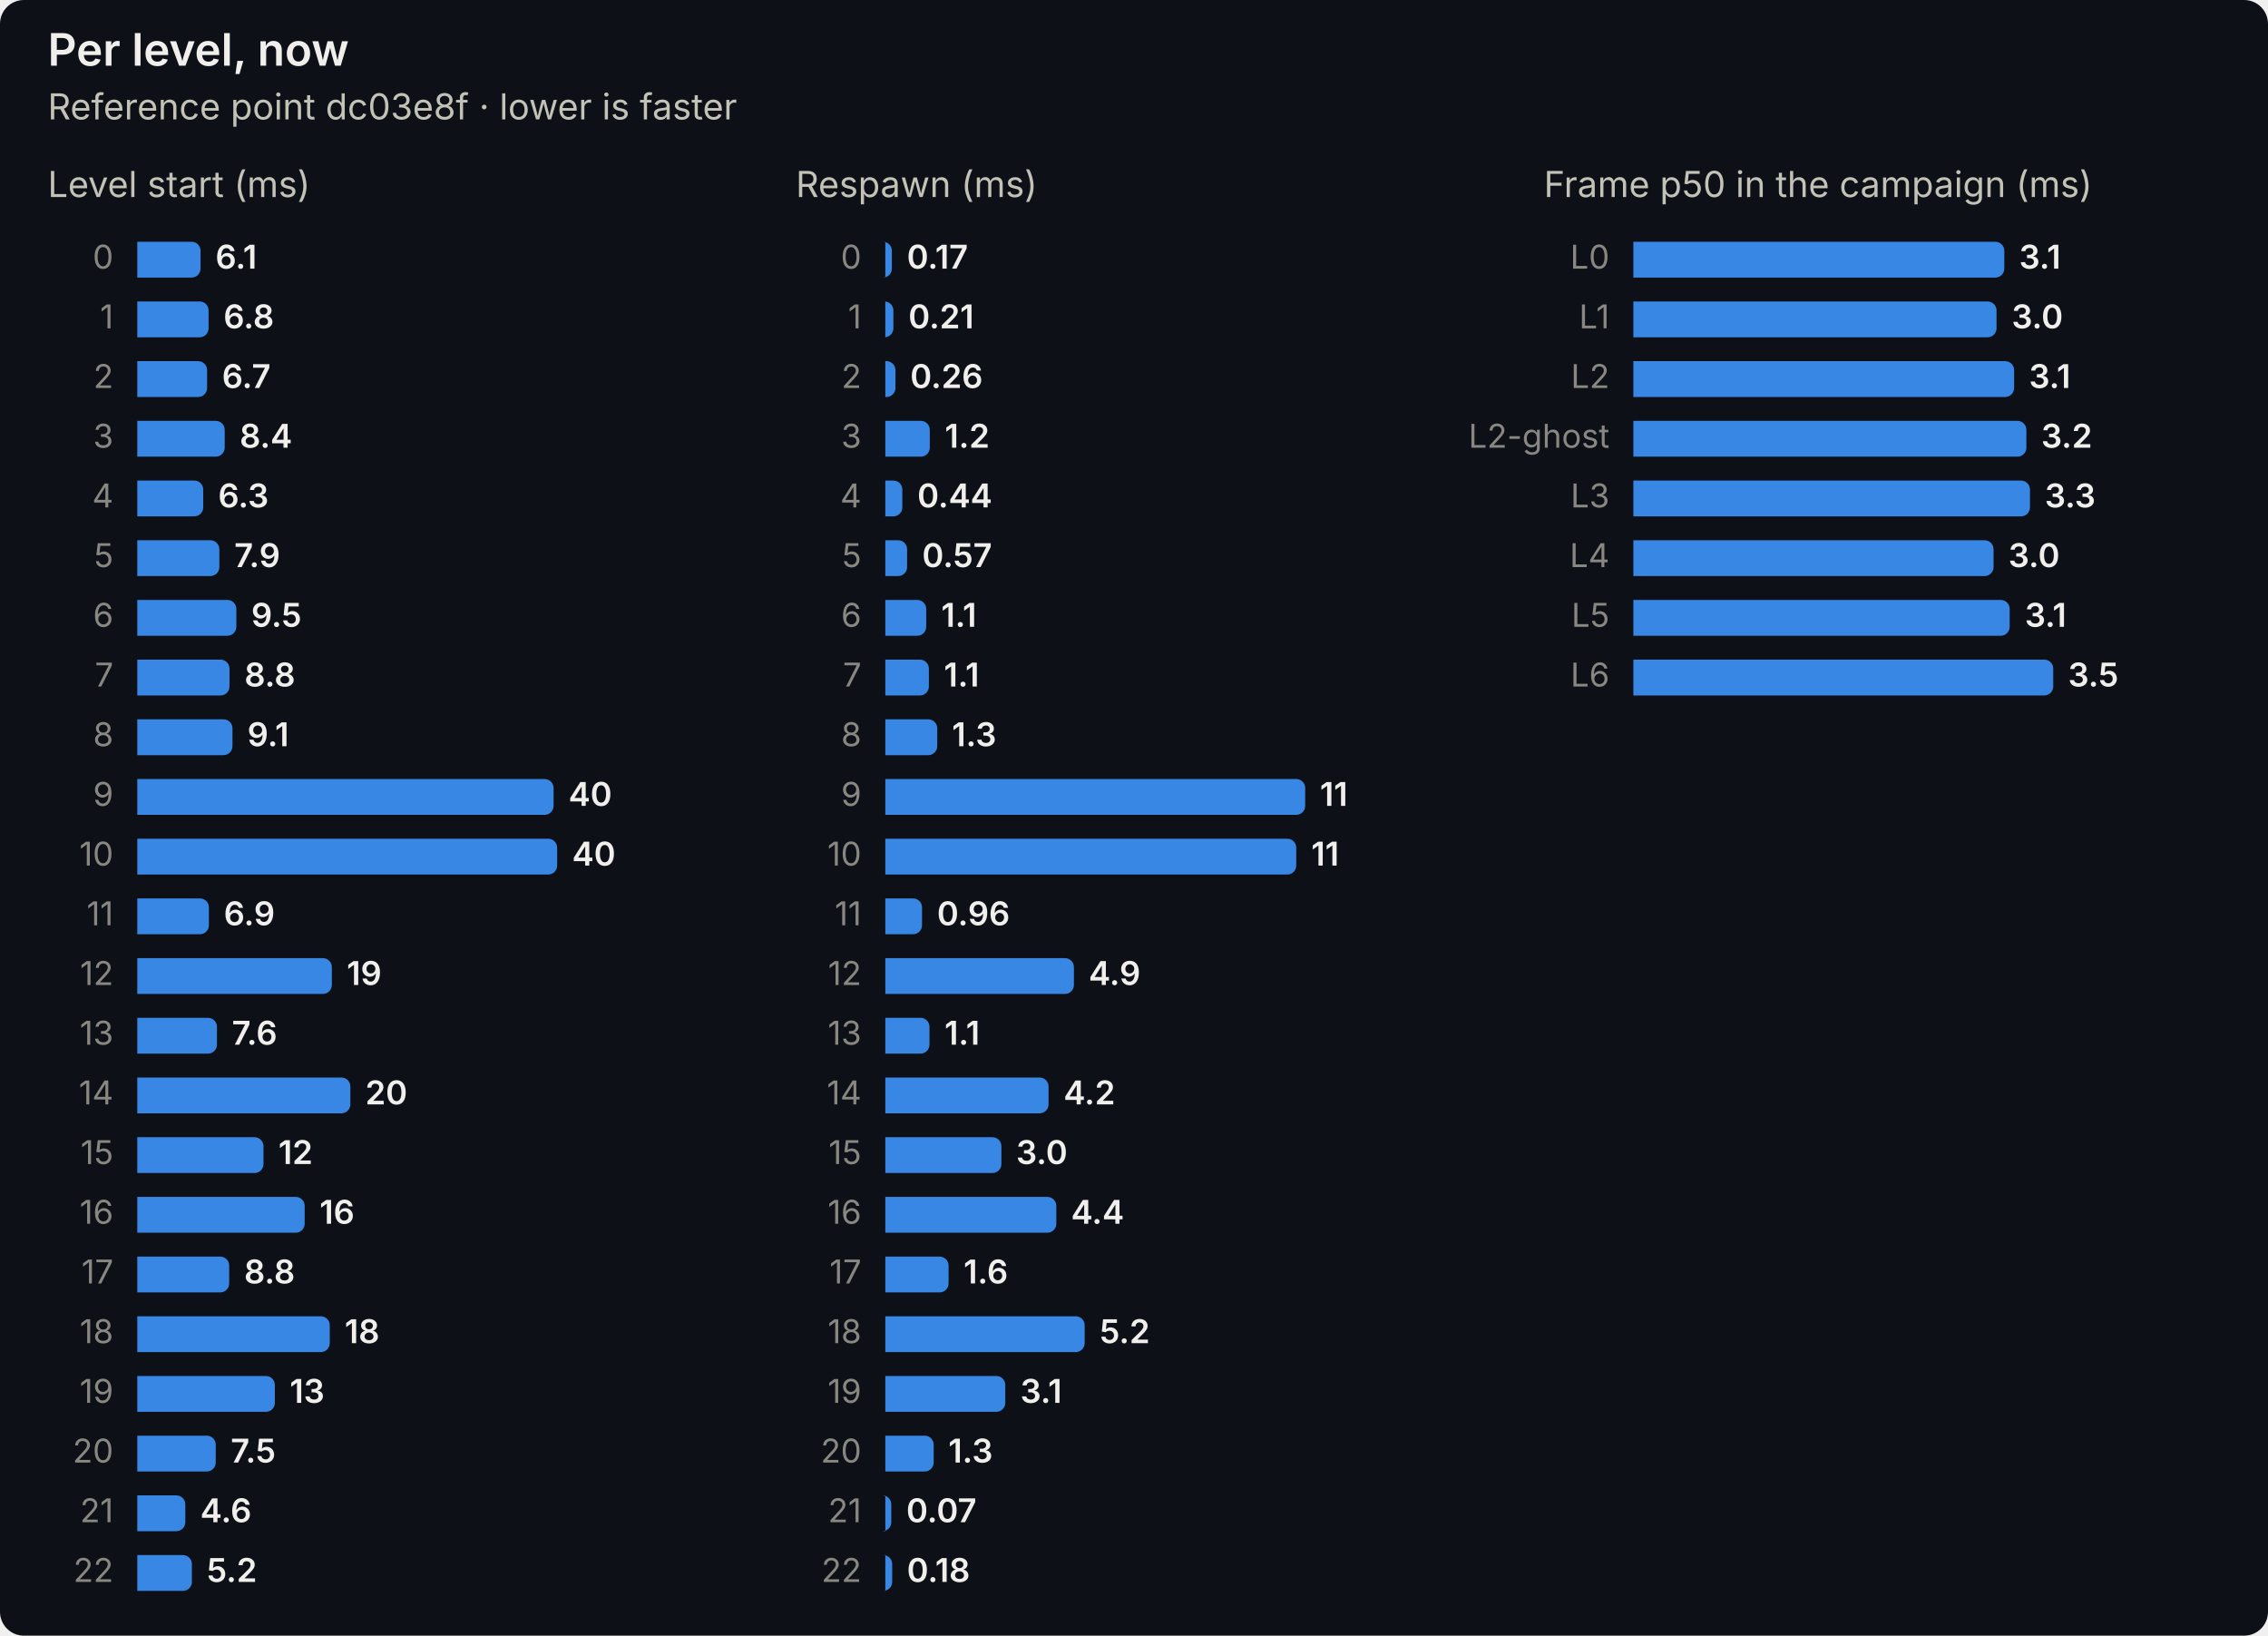
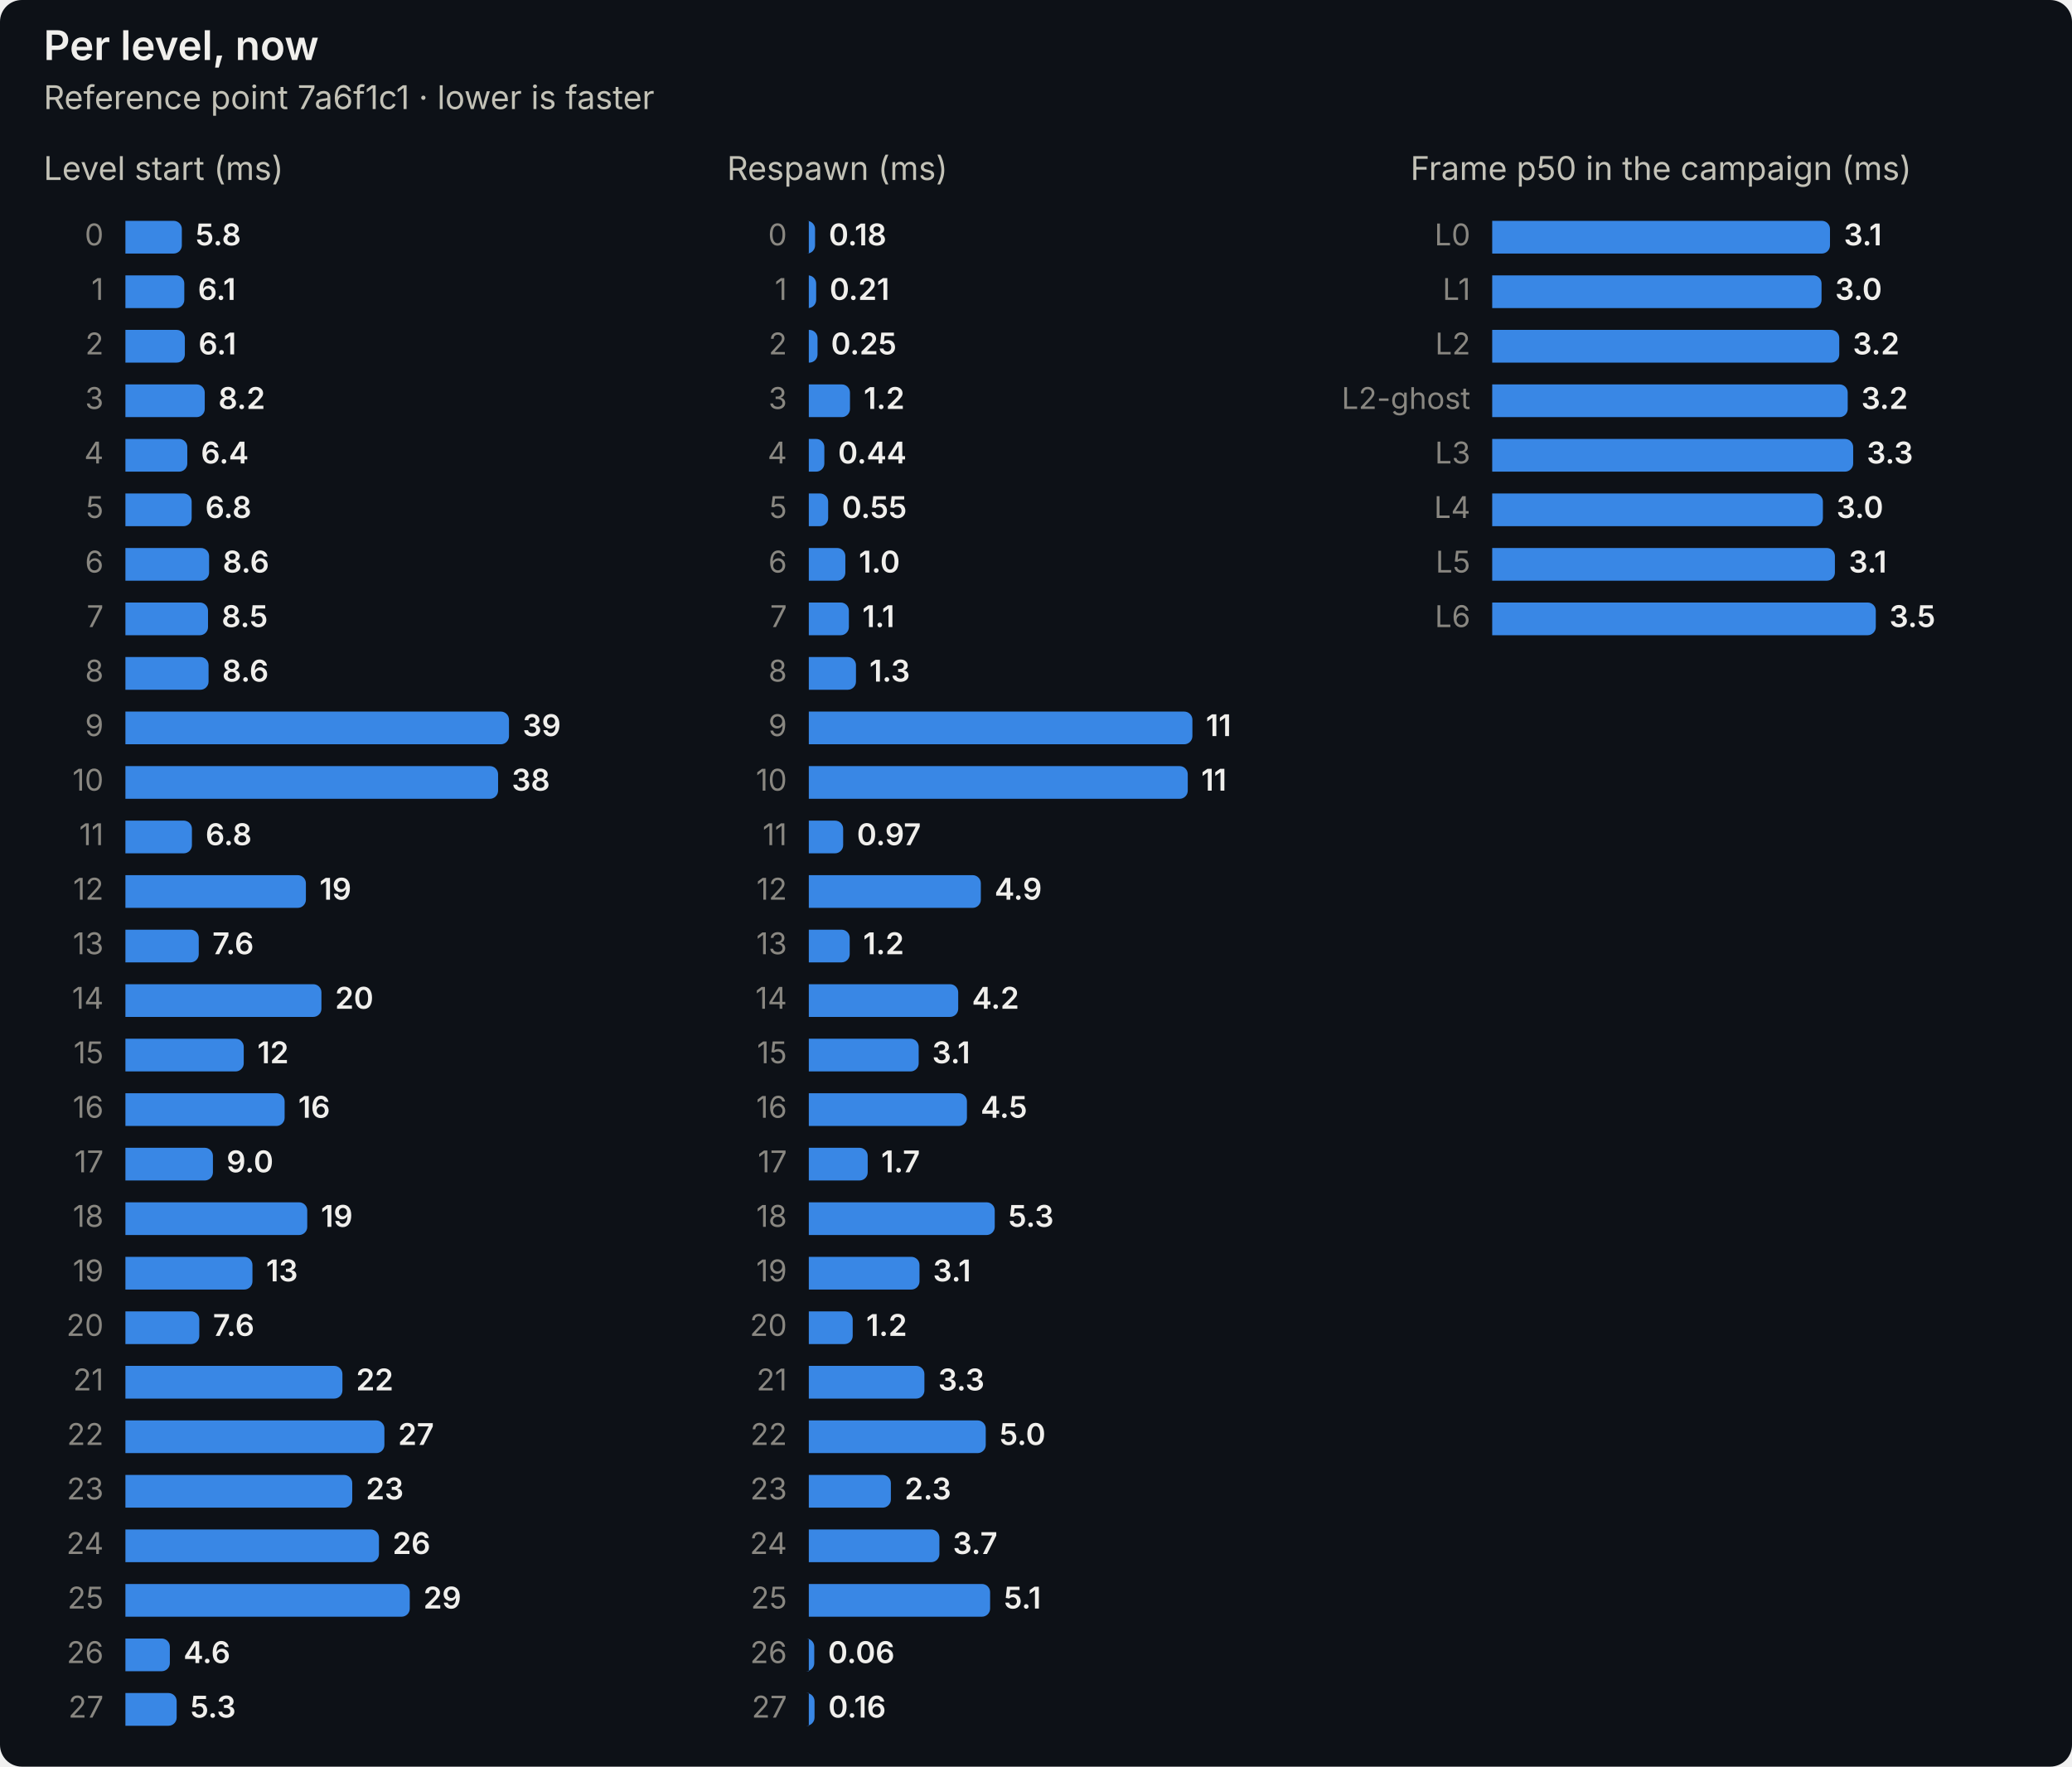
- <svg xmlns="http://www.w3.org/2000/svg" viewBox="0 0 760 548" width="760" height="548" role="img">
+ <svg xmlns="http://www.w3.org/2000/svg" viewBox="0 0 760 648" width="760" height="648" role="img">
  <style>text{font-family:system-ui,-apple-system,"Segoe UI",sans-serif}.t{font-size:15px;font-weight:600;fill:#f0efec} .s{font-size:12px;fill:#c3c2b7}.a{font-size:11px;fill:#898781} .v{font-size:11px;font-weight:600;fill:#f0efec}.g{stroke:#2c2c2a;stroke-width:1} .b{stroke:#383835;stroke-width:1}.band{fill:#ffffff;fill-opacity:0.05} .tick{stroke:#898781;stroke-width:1}.l1{stroke:#3987e5} .d1{fill:#3987e5} .l2{stroke:#d95926} .d2{fill:#d95926}.ring{stroke:#0d1117;stroke-width:2}</style>
  <rect width="100%" height="100%" rx="8" fill="#0d1117" />
  <text class="t" x="16" y="22">Per level, now</text>
-   <text class="s" x="16" y="40">Reference point dc03e8f · lower is faster</text>
+   <text class="s" x="16" y="40">Reference point 7a6f1c1 · lower is faster</text>
  <text class="s" x="16.0" y="66">Level start (ms)</text>
  <text class="a" x="38.0" y="90" text-anchor="end">0</text>
-   <path class="d1" d="M46.0,81h18.2a3,3 0 0 1 3,3v6a3,3 0 0 1 -3,3h-18.2z" />
-   <text class="v" x="72.2" y="90">6.1</text>
+   <path class="d1" d="M46.0,81h17.7a3,3 0 0 1 3,3v6a3,3 0 0 1 -3,3h-17.7z" />
+   <text class="v" x="71.7" y="90">5.8</text>
  <text class="a" x="38.0" y="110" text-anchor="end">1</text>
-   <path class="d1" d="M46.0,101h20.9a3,3 0 0 1 3,3v6a3,3 0 0 1 -3,3h-20.9z" />
-   <text class="v" x="74.9" y="110">6.8</text>
+   <path class="d1" d="M46.0,101h18.6a3,3 0 0 1 3,3v6a3,3 0 0 1 -3,3h-18.6z" />
+   <text class="v" x="72.6" y="110">6.1</text>
  <text class="a" x="38.0" y="130" text-anchor="end">2</text>
-   <path class="d1" d="M46.0,121h20.4a3,3 0 0 1 3,3v6a3,3 0 0 1 -3,3h-20.4z" />
-   <text class="v" x="74.4" y="130">6.7</text>
+   <path class="d1" d="M46.0,121h18.8a3,3 0 0 1 3,3v6a3,3 0 0 1 -3,3h-18.8z" />
+   <text class="v" x="72.8" y="130">6.1</text>
  <text class="a" x="38.0" y="150" text-anchor="end">3</text>
-   <path class="d1" d="M46.0,141h26.3a3,3 0 0 1 3,3v6a3,3 0 0 1 -3,3h-26.3z" />
-   <text class="v" x="80.3" y="150">8.4</text>
+   <path class="d1" d="M46.0,141h26.1a3,3 0 0 1 3,3v6a3,3 0 0 1 -3,3h-26.1z" />
+   <text class="v" x="80.1" y="150">8.2</text>
  <text class="a" x="38.0" y="170" text-anchor="end">4</text>
-   <path class="d1" d="M46.0,161h19.1a3,3 0 0 1 3,3v6a3,3 0 0 1 -3,3h-19.1z" />
-   <text class="v" x="73.1" y="170">6.3</text>
+   <path class="d1" d="M46.0,161h19.7a3,3 0 0 1 3,3v6a3,3 0 0 1 -3,3h-19.7z" />
+   <text class="v" x="73.7" y="170">6.4</text>
  <text class="a" x="38.0" y="190" text-anchor="end">5</text>
-   <path class="d1" d="M46.0,181h24.5a3,3 0 0 1 3,3v6a3,3 0 0 1 -3,3h-24.5z" />
-   <text class="v" x="78.5" y="190">7.9</text>
+   <path class="d1" d="M46.0,181h21.3a3,3 0 0 1 3,3v6a3,3 0 0 1 -3,3h-21.3z" />
+   <text class="v" x="75.3" y="190">6.8</text>
  <text class="a" x="38.0" y="210" text-anchor="end">6</text>
-   <path class="d1" d="M46.0,201h30.2a3,3 0 0 1 3,3v6a3,3 0 0 1 -3,3h-30.2z" />
-   <text class="v" x="84.2" y="210">9.5</text>
+   <path class="d1" d="M46.0,201h27.7a3,3 0 0 1 3,3v6a3,3 0 0 1 -3,3h-27.7z" />
+   <text class="v" x="81.7" y="210">8.6</text>
  <text class="a" x="38.0" y="230" text-anchor="end">7</text>
-   <path class="d1" d="M46.0,221h27.9a3,3 0 0 1 3,3v6a3,3 0 0 1 -3,3h-27.9z" />
-   <text class="v" x="81.9" y="230">8.8</text>
+   <path class="d1" d="M46.0,221h27.3a3,3 0 0 1 3,3v6a3,3 0 0 1 -3,3h-27.3z" />
+   <text class="v" x="81.3" y="230">8.5</text>
  <text class="a" x="38.0" y="250" text-anchor="end">8</text>
-   <path class="d1" d="M46.0,241h28.9a3,3 0 0 1 3,3v6a3,3 0 0 1 -3,3h-28.9z" />
-   <text class="v" x="82.9" y="250">9.1</text>
+   <path class="d1" d="M46.0,241h27.5a3,3 0 0 1 3,3v6a3,3 0 0 1 -3,3h-27.5z" />
+   <text class="v" x="81.5" y="250">8.6</text>
  <text class="a" x="38.0" y="270" text-anchor="end">9</text>
-   <path class="d1" d="M46.0,261h136.5a3,3 0 0 1 3,3v6a3,3 0 0 1 -3,3h-136.5z" />
-   <text class="v" x="190.5" y="270">40</text>
+   <path class="d1" d="M46.0,261h137.7a3,3 0 0 1 3,3v6a3,3 0 0 1 -3,3h-137.7z" />
+   <text class="v" x="191.7" y="270">39</text>
  <text class="a" x="38.0" y="290" text-anchor="end">10</text>
-   <path class="d1" d="M46.0,281h137.7a3,3 0 0 1 3,3v6a3,3 0 0 1 -3,3h-137.7z" />
-   <text class="v" x="191.7" y="290">40</text>
+   <path class="d1" d="M46.0,281h133.7a3,3 0 0 1 3,3v6a3,3 0 0 1 -3,3h-133.7z" />
+   <text class="v" x="187.7" y="290">38</text>
  <text class="a" x="38.0" y="310" text-anchor="end">11</text>
-   <path class="d1" d="M46.0,301h21.0a3,3 0 0 1 3,3v6a3,3 0 0 1 -3,3h-21.0z" />
-   <text class="v" x="75.0" y="310">6.9</text>
+   <path class="d1" d="M46.0,301h21.4a3,3 0 0 1 3,3v6a3,3 0 0 1 -3,3h-21.4z" />
+   <text class="v" x="75.4" y="310">6.8</text>
  <text class="a" x="38.0" y="330" text-anchor="end">12</text>
-   <path class="d1" d="M46.0,321h62.2a3,3 0 0 1 3,3v6a3,3 0 0 1 -3,3h-62.2z" />
-   <text class="v" x="116.2" y="330">19</text>
+   <path class="d1" d="M46.0,321h63.2a3,3 0 0 1 3,3v6a3,3 0 0 1 -3,3h-63.2z" />
+   <text class="v" x="117.2" y="330">19</text>
  <text class="a" x="38.0" y="350" text-anchor="end">13</text>
-   <path class="d1" d="M46.0,341h23.7a3,3 0 0 1 3,3v6a3,3 0 0 1 -3,3h-23.7z" />
-   <text class="v" x="77.7" y="350">7.6</text>
+   <path class="d1" d="M46.0,341h23.9a3,3 0 0 1 3,3v6a3,3 0 0 1 -3,3h-23.9z" />
+   <text class="v" x="77.9" y="350">7.6</text>
  <text class="a" x="38.0" y="370" text-anchor="end">14</text>
-   <path class="d1" d="M46.0,361h68.4a3,3 0 0 1 3,3v6a3,3 0 0 1 -3,3h-68.4z" />
-   <text class="v" x="122.4" y="370">20</text>
+   <path class="d1" d="M46.0,361h68.9a3,3 0 0 1 3,3v6a3,3 0 0 1 -3,3h-68.9z" />
+   <text class="v" x="122.9" y="370">20</text>
  <text class="a" x="38.0" y="390" text-anchor="end">15</text>
-   <path class="d1" d="M46.0,381h39.3a3,3 0 0 1 3,3v6a3,3 0 0 1 -3,3h-39.3z" />
-   <text class="v" x="93.3" y="390">12</text>
+   <path class="d1" d="M46.0,381h40.4a3,3 0 0 1 3,3v6a3,3 0 0 1 -3,3h-40.4z" />
+   <text class="v" x="94.4" y="390">12</text>
  <text class="a" x="38.0" y="410" text-anchor="end">16</text>
-   <path class="d1" d="M46.0,401h53.1a3,3 0 0 1 3,3v6a3,3 0 0 1 -3,3h-53.1z" />
-   <text class="v" x="107.1" y="410">16</text>
+   <path class="d1" d="M46.0,401h55.4a3,3 0 0 1 3,3v6a3,3 0 0 1 -3,3h-55.4z" />
+   <text class="v" x="109.4" y="410">16</text>
  <text class="a" x="38.0" y="430" text-anchor="end">17</text>
-   <path class="d1" d="M46.0,421h27.8a3,3 0 0 1 3,3v6a3,3 0 0 1 -3,3h-27.8z" />
-   <text class="v" x="81.8" y="430">8.8</text>
+   <path class="d1" d="M46.0,421h29.1a3,3 0 0 1 3,3v6a3,3 0 0 1 -3,3h-29.1z" />
+   <text class="v" x="83.1" y="430">9.0</text>
  <text class="a" x="38.0" y="450" text-anchor="end">18</text>
-   <path class="d1" d="M46.0,441h61.5a3,3 0 0 1 3,3v6a3,3 0 0 1 -3,3h-61.5z" />
-   <text class="v" x="115.5" y="450">18</text>
+   <path class="d1" d="M46.0,441h63.7a3,3 0 0 1 3,3v6a3,3 0 0 1 -3,3h-63.7z" />
+   <text class="v" x="117.7" y="450">19</text>
  <text class="a" x="38.0" y="470" text-anchor="end">19</text>
-   <path class="d1" d="M46.0,461h43.1a3,3 0 0 1 3,3v6a3,3 0 0 1 -3,3h-43.1z" />
-   <text class="v" x="97.1" y="470">13</text>
+   <path class="d1" d="M46.0,461h43.6a3,3 0 0 1 3,3v6a3,3 0 0 1 -3,3h-43.6z" />
+   <text class="v" x="97.6" y="470">13</text>
  <text class="a" x="38.0" y="490" text-anchor="end">20</text>
-   <path class="d1" d="M46.0,481h23.3a3,3 0 0 1 3,3v6a3,3 0 0 1 -3,3h-23.3z" />
-   <text class="v" x="77.3" y="490">7.5</text>
+   <path class="d1" d="M46.0,481h24.1a3,3 0 0 1 3,3v6a3,3 0 0 1 -3,3h-24.1z" />
+   <text class="v" x="78.1" y="490">7.6</text>
  <text class="a" x="38.0" y="510" text-anchor="end">21</text>
-   <path class="d1" d="M46.0,501h13.1a3,3 0 0 1 3,3v6a3,3 0 0 1 -3,3h-13.1z" />
-   <text class="v" x="67.1" y="510">4.6</text>
+   <path class="d1" d="M46.0,501h76.6a3,3 0 0 1 3,3v6a3,3 0 0 1 -3,3h-76.6z" />
+   <text class="v" x="130.6" y="510">22</text>
  <text class="a" x="38.0" y="530" text-anchor="end">22</text>
-   <path class="d1" d="M46.0,521h15.3a3,3 0 0 1 3,3v6a3,3 0 0 1 -3,3h-15.3z" />
-   <text class="v" x="69.3" y="530">5.2</text>
+   <path class="d1" d="M46.0,521h92.0a3,3 0 0 1 3,3v6a3,3 0 0 1 -3,3h-92.0z" />
+   <text class="v" x="146.0" y="530">27</text>
+   <text class="a" x="38.0" y="550" text-anchor="end">23</text>
+   <path class="d1" d="M46.0,541h80.2a3,3 0 0 1 3,3v6a3,3 0 0 1 -3,3h-80.2z" />
+   <text class="v" x="134.2" y="550">23</text>
+   <text class="a" x="38.0" y="570" text-anchor="end">24</text>
+   <path class="d1" d="M46.0,561h90.0a3,3 0 0 1 3,3v6a3,3 0 0 1 -3,3h-90.0z" />
+   <text class="v" x="144.0" y="570">26</text>
+   <text class="a" x="38.0" y="590" text-anchor="end">25</text>
+   <path class="d1" d="M46.0,581h101.3a3,3 0 0 1 3,3v6a3,3 0 0 1 -3,3h-101.3z" />
+   <text class="v" x="155.3" y="590">29</text>
+   <text class="a" x="38.0" y="610" text-anchor="end">26</text>
+   <path class="d1" d="M46.0,601h13.3a3,3 0 0 1 3,3v6a3,3 0 0 1 -3,3h-13.3z" />
+   <text class="v" x="67.3" y="610">4.6</text>
+   <text class="a" x="38.0" y="630" text-anchor="end">27</text>
+   <path class="d1" d="M46.0,621h15.8a3,3 0 0 1 3,3v6a3,3 0 0 1 -3,3h-15.8z" />
+   <text class="v" x="69.8" y="630">5.3</text>
  <text class="s" x="266.667" y="66">Respawn (ms)</text>
  <text class="a" x="288.667" y="90" text-anchor="end">0</text>
-   <path class="d1" d="M296.667,81h-0.8a3,3 0 0 1 3,3v6a3,3 0 0 1 -3,3h0.8z" />
-   <text class="v" x="303.9" y="90">0.17</text>
+   <path class="d1" d="M296.667,81h-0.7a3,3 0 0 1 3,3v6a3,3 0 0 1 -3,3h0.7z" />
+   <text class="v" x="304.0" y="90">0.18</text>
  <text class="a" x="288.667" y="110" text-anchor="end">1</text>
  <path class="d1" d="M296.667,101h-0.3a3,3 0 0 1 3,3v6a3,3 0 0 1 -3,3h0.3z" />
-   <text class="v" x="304.4" y="110">0.21</text>
+   <text class="v" x="304.3" y="110">0.21</text>
  <text class="a" x="288.667" y="130" text-anchor="end">2</text>
-   <path class="d1" d="M296.667,121h0.4a3,3 0 0 1 3,3v6a3,3 0 0 1 -3,3h-0.4z" />
-   <text class="v" x="305.0" y="130">0.26</text>
+   <path class="d1" d="M296.667,121h0.2a3,3 0 0 1 3,3v6a3,3 0 0 1 -3,3h-0.2z" />
+   <text class="v" x="304.8" y="130">0.25</text>
  <text class="a" x="288.667" y="150" text-anchor="end">3</text>
-   <path class="d1" d="M296.667,141h11.9a3,3 0 0 1 3,3v6a3,3 0 0 1 -3,3h-11.9z" />
-   <text class="v" x="316.6" y="150">1.2</text>
+   <path class="d1" d="M296.667,141h12.1a3,3 0 0 1 3,3v6a3,3 0 0 1 -3,3h-12.1z" />
+   <text class="v" x="316.8" y="150">1.2</text>
  <text class="a" x="288.667" y="170" text-anchor="end">4</text>
  <path class="d1" d="M296.667,161h2.7a3,3 0 0 1 3,3v6a3,3 0 0 1 -3,3h-2.7z" />
  <text class="v" x="307.4" y="170">0.44</text>
  <text class="a" x="288.667" y="190" text-anchor="end">5</text>
-   <path class="d1" d="M296.667,181h4.3a3,3 0 0 1 3,3v6a3,3 0 0 1 -3,3h-4.3z" />
-   <text class="v" x="309.0" y="190">0.57</text>
+   <path class="d1" d="M296.667,181h4.1a3,3 0 0 1 3,3v6a3,3 0 0 1 -3,3h-4.1z" />
+   <text class="v" x="308.8" y="190">0.55</text>
  <text class="a" x="288.667" y="210" text-anchor="end">6</text>
-   <path class="d1" d="M296.667,201h10.7a3,3 0 0 1 3,3v6a3,3 0 0 1 -3,3h-10.7z" />
-   <text class="v" x="315.4" y="210">1.1</text>
+   <path class="d1" d="M296.667,201h10.4a3,3 0 0 1 3,3v6a3,3 0 0 1 -3,3h-10.4z" />
+   <text class="v" x="315.0" y="210">1.0</text>
  <text class="a" x="288.667" y="230" text-anchor="end">7</text>
-   <path class="d1" d="M296.667,221h11.6a3,3 0 0 1 3,3v6a3,3 0 0 1 -3,3h-11.6z" />
+   <path class="d1" d="M296.667,221h11.7a3,3 0 0 1 3,3v6a3,3 0 0 1 -3,3h-11.7z" />
  <text class="v" x="316.3" y="230">1.1</text>
  <text class="a" x="288.667" y="250" text-anchor="end">8</text>
-   <path class="d1" d="M296.667,241h14.4a3,3 0 0 1 3,3v6a3,3 0 0 1 -3,3h-14.4z" />
-   <text class="v" x="319.0" y="250">1.3</text>
+   <path class="d1" d="M296.667,241h14.3a3,3 0 0 1 3,3v6a3,3 0 0 1 -3,3h-14.3z" />
+   <text class="v" x="318.9" y="250">1.3</text>
  <text class="a" x="288.667" y="270" text-anchor="end">9</text>
  <path class="d1" d="M296.667,261h137.7a3,3 0 0 1 3,3v6a3,3 0 0 1 -3,3h-137.7z" />
  <text class="v" x="442.3" y="270">11</text>
  <text class="a" x="288.667" y="290" text-anchor="end">10</text>
-   <path class="d1" d="M296.667,281h134.7a3,3 0 0 1 3,3v6a3,3 0 0 1 -3,3h-134.7z" />
-   <text class="v" x="439.4" y="290">11</text>
+   <path class="d1" d="M296.667,281h136.0a3,3 0 0 1 3,3v6a3,3 0 0 1 -3,3h-136.0z" />
+   <text class="v" x="440.6" y="290">11</text>
  <text class="a" x="288.667" y="310" text-anchor="end">11</text>
-   <path class="d1" d="M296.667,301h9.3a3,3 0 0 1 3,3v6a3,3 0 0 1 -3,3h-9.3z" />
-   <text class="v" x="314.0" y="310">0.96</text>
+   <path class="d1" d="M296.667,301h9.6a3,3 0 0 1 3,3v6a3,3 0 0 1 -3,3h-9.6z" />
+   <text class="v" x="314.3" y="310">0.97</text>
  <text class="a" x="288.667" y="330" text-anchor="end">12</text>
-   <path class="d1" d="M296.667,321h60.2a3,3 0 0 1 3,3v6a3,3 0 0 1 -3,3h-60.2z" />
+   <path class="d1" d="M296.667,321h60.1a3,3 0 0 1 3,3v6a3,3 0 0 1 -3,3h-60.1z" />
  <text class="v" x="364.8" y="330">4.9</text>
  <text class="a" x="288.667" y="350" text-anchor="end">13</text>
-   <path class="d1" d="M296.667,341h11.8a3,3 0 0 1 3,3v6a3,3 0 0 1 -3,3h-11.8z" />
-   <text class="v" x="316.5" y="350">1.1</text>
+   <path class="d1" d="M296.667,341h12.0a3,3 0 0 1 3,3v6a3,3 0 0 1 -3,3h-12.0z" />
+   <text class="v" x="316.6" y="350">1.2</text>
  <text class="a" x="288.667" y="370" text-anchor="end">14</text>
-   <path class="d1" d="M296.667,361h51.7a3,3 0 0 1 3,3v6a3,3 0 0 1 -3,3h-51.7z" />
-   <text class="v" x="356.4" y="370">4.2</text>
+   <path class="d1" d="M296.667,361h51.8a3,3 0 0 1 3,3v6a3,3 0 0 1 -3,3h-51.8z" />
+   <text class="v" x="356.5" y="370">4.2</text>
  <text class="a" x="288.667" y="390" text-anchor="end">15</text>
-   <path class="d1" d="M296.667,381h35.9a3,3 0 0 1 3,3v6a3,3 0 0 1 -3,3h-35.9z" />
-   <text class="v" x="340.5" y="390">3.0</text>
+   <path class="d1" d="M296.667,381h37.3a3,3 0 0 1 3,3v6a3,3 0 0 1 -3,3h-37.3z" />
+   <text class="v" x="341.9" y="390">3.1</text>
  <text class="a" x="288.667" y="410" text-anchor="end">16</text>
-   <path class="d1" d="M296.667,401h54.3a3,3 0 0 1 3,3v6a3,3 0 0 1 -3,3h-54.3z" />
-   <text class="v" x="358.9" y="410">4.4</text>
+   <path class="d1" d="M296.667,401h55.0a3,3 0 0 1 3,3v6a3,3 0 0 1 -3,3h-55.0z" />
+   <text class="v" x="359.7" y="410">4.5</text>
  <text class="a" x="288.667" y="430" text-anchor="end">17</text>
-   <path class="d1" d="M296.667,421h18.2a3,3 0 0 1 3,3v6a3,3 0 0 1 -3,3h-18.2z" />
-   <text class="v" x="322.9" y="430">1.6</text>
+   <path class="d1" d="M296.667,421h18.6a3,3 0 0 1 3,3v6a3,3 0 0 1 -3,3h-18.6z" />
+   <text class="v" x="323.2" y="430">1.7</text>
  <text class="a" x="288.667" y="450" text-anchor="end">18</text>
-   <path class="d1" d="M296.667,441h63.8a3,3 0 0 1 3,3v6a3,3 0 0 1 -3,3h-63.8z" />
-   <text class="v" x="368.5" y="450">5.2</text>
+   <path class="d1" d="M296.667,441h65.2a3,3 0 0 1 3,3v6a3,3 0 0 1 -3,3h-65.2z" />
+   <text class="v" x="369.8" y="450">5.3</text>
  <text class="a" x="288.667" y="470" text-anchor="end">19</text>
-   <path class="d1" d="M296.667,461h37.2a3,3 0 0 1 3,3v6a3,3 0 0 1 -3,3h-37.2z" />
-   <text class="v" x="341.9" y="470">3.1</text>
+   <path class="d1" d="M296.667,461h37.6a3,3 0 0 1 3,3v6a3,3 0 0 1 -3,3h-37.6z" />
+   <text class="v" x="342.2" y="470">3.1</text>
  <text class="a" x="288.667" y="490" text-anchor="end">20</text>
-   <path class="d1" d="M296.667,481h13.2a3,3 0 0 1 3,3v6a3,3 0 0 1 -3,3h-13.2z" />
-   <text class="v" x="317.8" y="490">1.3</text>
+   <path class="d1" d="M296.667,481h13.1a3,3 0 0 1 3,3v6a3,3 0 0 1 -3,3h-13.1z" />
+   <text class="v" x="317.7" y="490">1.2</text>
  <text class="a" x="288.667" y="510" text-anchor="end">21</text>
-   <path class="d1" d="M296.667,501h-1.0a3,3 0 0 1 3,3v6a3,3 0 0 1 -3,3h1.0z" />
-   <text class="v" x="303.7" y="510">0.07</text>
+   <path class="d1" d="M296.667,501h39.4a3,3 0 0 1 3,3v6a3,3 0 0 1 -3,3h-39.4z" />
+   <text class="v" x="344.1" y="510">3.3</text>
  <text class="a" x="288.667" y="530" text-anchor="end">22</text>
-   <path class="d1" d="M296.667,521h-0.7a3,3 0 0 1 3,3v6a3,3 0 0 1 -3,3h0.7z" />
-   <text class="v" x="303.9" y="530">0.18</text>
+   <path class="d1" d="M296.667,521h61.9a3,3 0 0 1 3,3v6a3,3 0 0 1 -3,3h-61.9z" />
+   <text class="v" x="366.6" y="530">5.0</text>
+   <text class="a" x="288.667" y="550" text-anchor="end">23</text>
+   <path class="d1" d="M296.667,541h27.1a3,3 0 0 1 3,3v6a3,3 0 0 1 -3,3h-27.1z" />
+   <text class="v" x="331.8" y="550">2.3</text>
+   <text class="a" x="288.667" y="570" text-anchor="end">24</text>
+   <path class="d1" d="M296.667,561h44.9a3,3 0 0 1 3,3v6a3,3 0 0 1 -3,3h-44.9z" />
+   <text class="v" x="349.5" y="570">3.7</text>
+   <text class="a" x="288.667" y="590" text-anchor="end">25</text>
+   <path class="d1" d="M296.667,581h63.5a3,3 0 0 1 3,3v6a3,3 0 0 1 -3,3h-63.5z" />
+   <text class="v" x="368.2" y="590">5.1</text>
+   <text class="a" x="288.667" y="610" text-anchor="end">26</text>
+   <path class="d1" d="M296.667,601h-1.0a3,3 0 0 1 3,3v6a3,3 0 0 1 -3,3h1.0z" />
+   <text class="v" x="303.7" y="610">0.06</text>
+   <text class="a" x="288.667" y="630" text-anchor="end">27</text>
+   <path class="d1" d="M296.667,621h-0.9a3,3 0 0 1 3,3v6a3,3 0 0 1 -3,3h0.9z" />
+   <text class="v" x="303.8" y="630">0.16</text>
  <text class="s" x="517.333" y="66">Frame p50 in the campaign (ms)</text>
  <text class="a" x="539.333" y="90" text-anchor="end">L0</text>
-   <path class="d1" d="M547.333,81h121.3a3,3 0 0 1 3,3v6a3,3 0 0 1 -3,3h-121.3z" />
-   <text class="v" x="676.6" y="90">3.1</text>
+   <path class="d1" d="M547.333,81h120.9a3,3 0 0 1 3,3v6a3,3 0 0 1 -3,3h-120.9z" />
+   <text class="v" x="676.3" y="90">3.1</text>
  <text class="a" x="539.333" y="110" text-anchor="end">L1</text>
-   <path class="d1" d="M547.333,101h118.7a3,3 0 0 1 3,3v6a3,3 0 0 1 -3,3h-118.7z" />
-   <text class="v" x="674.1" y="110">3.0</text>
+   <path class="d1" d="M547.333,101h117.8a3,3 0 0 1 3,3v6a3,3 0 0 1 -3,3h-117.8z" />
+   <text class="v" x="673.1" y="110">3.0</text>
  <text class="a" x="539.333" y="130" text-anchor="end">L2</text>
-   <path class="d1" d="M547.333,121h124.6a3,3 0 0 1 3,3v6a3,3 0 0 1 -3,3h-124.6z" />
-   <text class="v" x="679.9" y="130">3.1</text>
+   <path class="d1" d="M547.333,121h124.3a3,3 0 0 1 3,3v6a3,3 0 0 1 -3,3h-124.3z" />
+   <text class="v" x="679.6" y="130">3.2</text>
  <text class="a" x="539.333" y="150" text-anchor="end">L2-ghost</text>
-   <path class="d1" d="M547.333,141h128.7a3,3 0 0 1 3,3v6a3,3 0 0 1 -3,3h-128.7z" />
-   <text class="v" x="684.0" y="150">3.2</text>
+   <path class="d1" d="M547.333,141h127.4a3,3 0 0 1 3,3v6a3,3 0 0 1 -3,3h-127.4z" />
+   <text class="v" x="682.7" y="150">3.2</text>
  <text class="a" x="539.333" y="170" text-anchor="end">L3</text>
-   <path class="d1" d="M547.333,161h129.9a3,3 0 0 1 3,3v6a3,3 0 0 1 -3,3h-129.9z" />
-   <text class="v" x="685.2" y="170">3.3</text>
+   <path class="d1" d="M547.333,161h129.4a3,3 0 0 1 3,3v6a3,3 0 0 1 -3,3h-129.4z" />
+   <text class="v" x="684.7" y="170">3.3</text>
  <text class="a" x="539.333" y="190" text-anchor="end">L4</text>
-   <path class="d1" d="M547.333,181h117.7a3,3 0 0 1 3,3v6a3,3 0 0 1 -3,3h-117.7z" />
-   <text class="v" x="673.0" y="190">3.0</text>
+   <path class="d1" d="M547.333,181h118.3a3,3 0 0 1 3,3v6a3,3 0 0 1 -3,3h-118.3z" />
+   <text class="v" x="673.6" y="190">3.0</text>
  <text class="a" x="539.333" y="210" text-anchor="end">L5</text>
-   <path class="d1" d="M547.333,201h123.1a3,3 0 0 1 3,3v6a3,3 0 0 1 -3,3h-123.1z" />
-   <text class="v" x="678.5" y="210">3.1</text>
+   <path class="d1" d="M547.333,201h122.7a3,3 0 0 1 3,3v6a3,3 0 0 1 -3,3h-122.7z" />
+   <text class="v" x="678.1" y="210">3.1</text>
  <text class="a" x="539.333" y="230" text-anchor="end">L6</text>
  <path class="d1" d="M547.333,221h137.7a3,3 0 0 1 3,3v6a3,3 0 0 1 -3,3h-137.7z" />
  <text class="v" x="693.0" y="230">3.5</text>
</svg>
